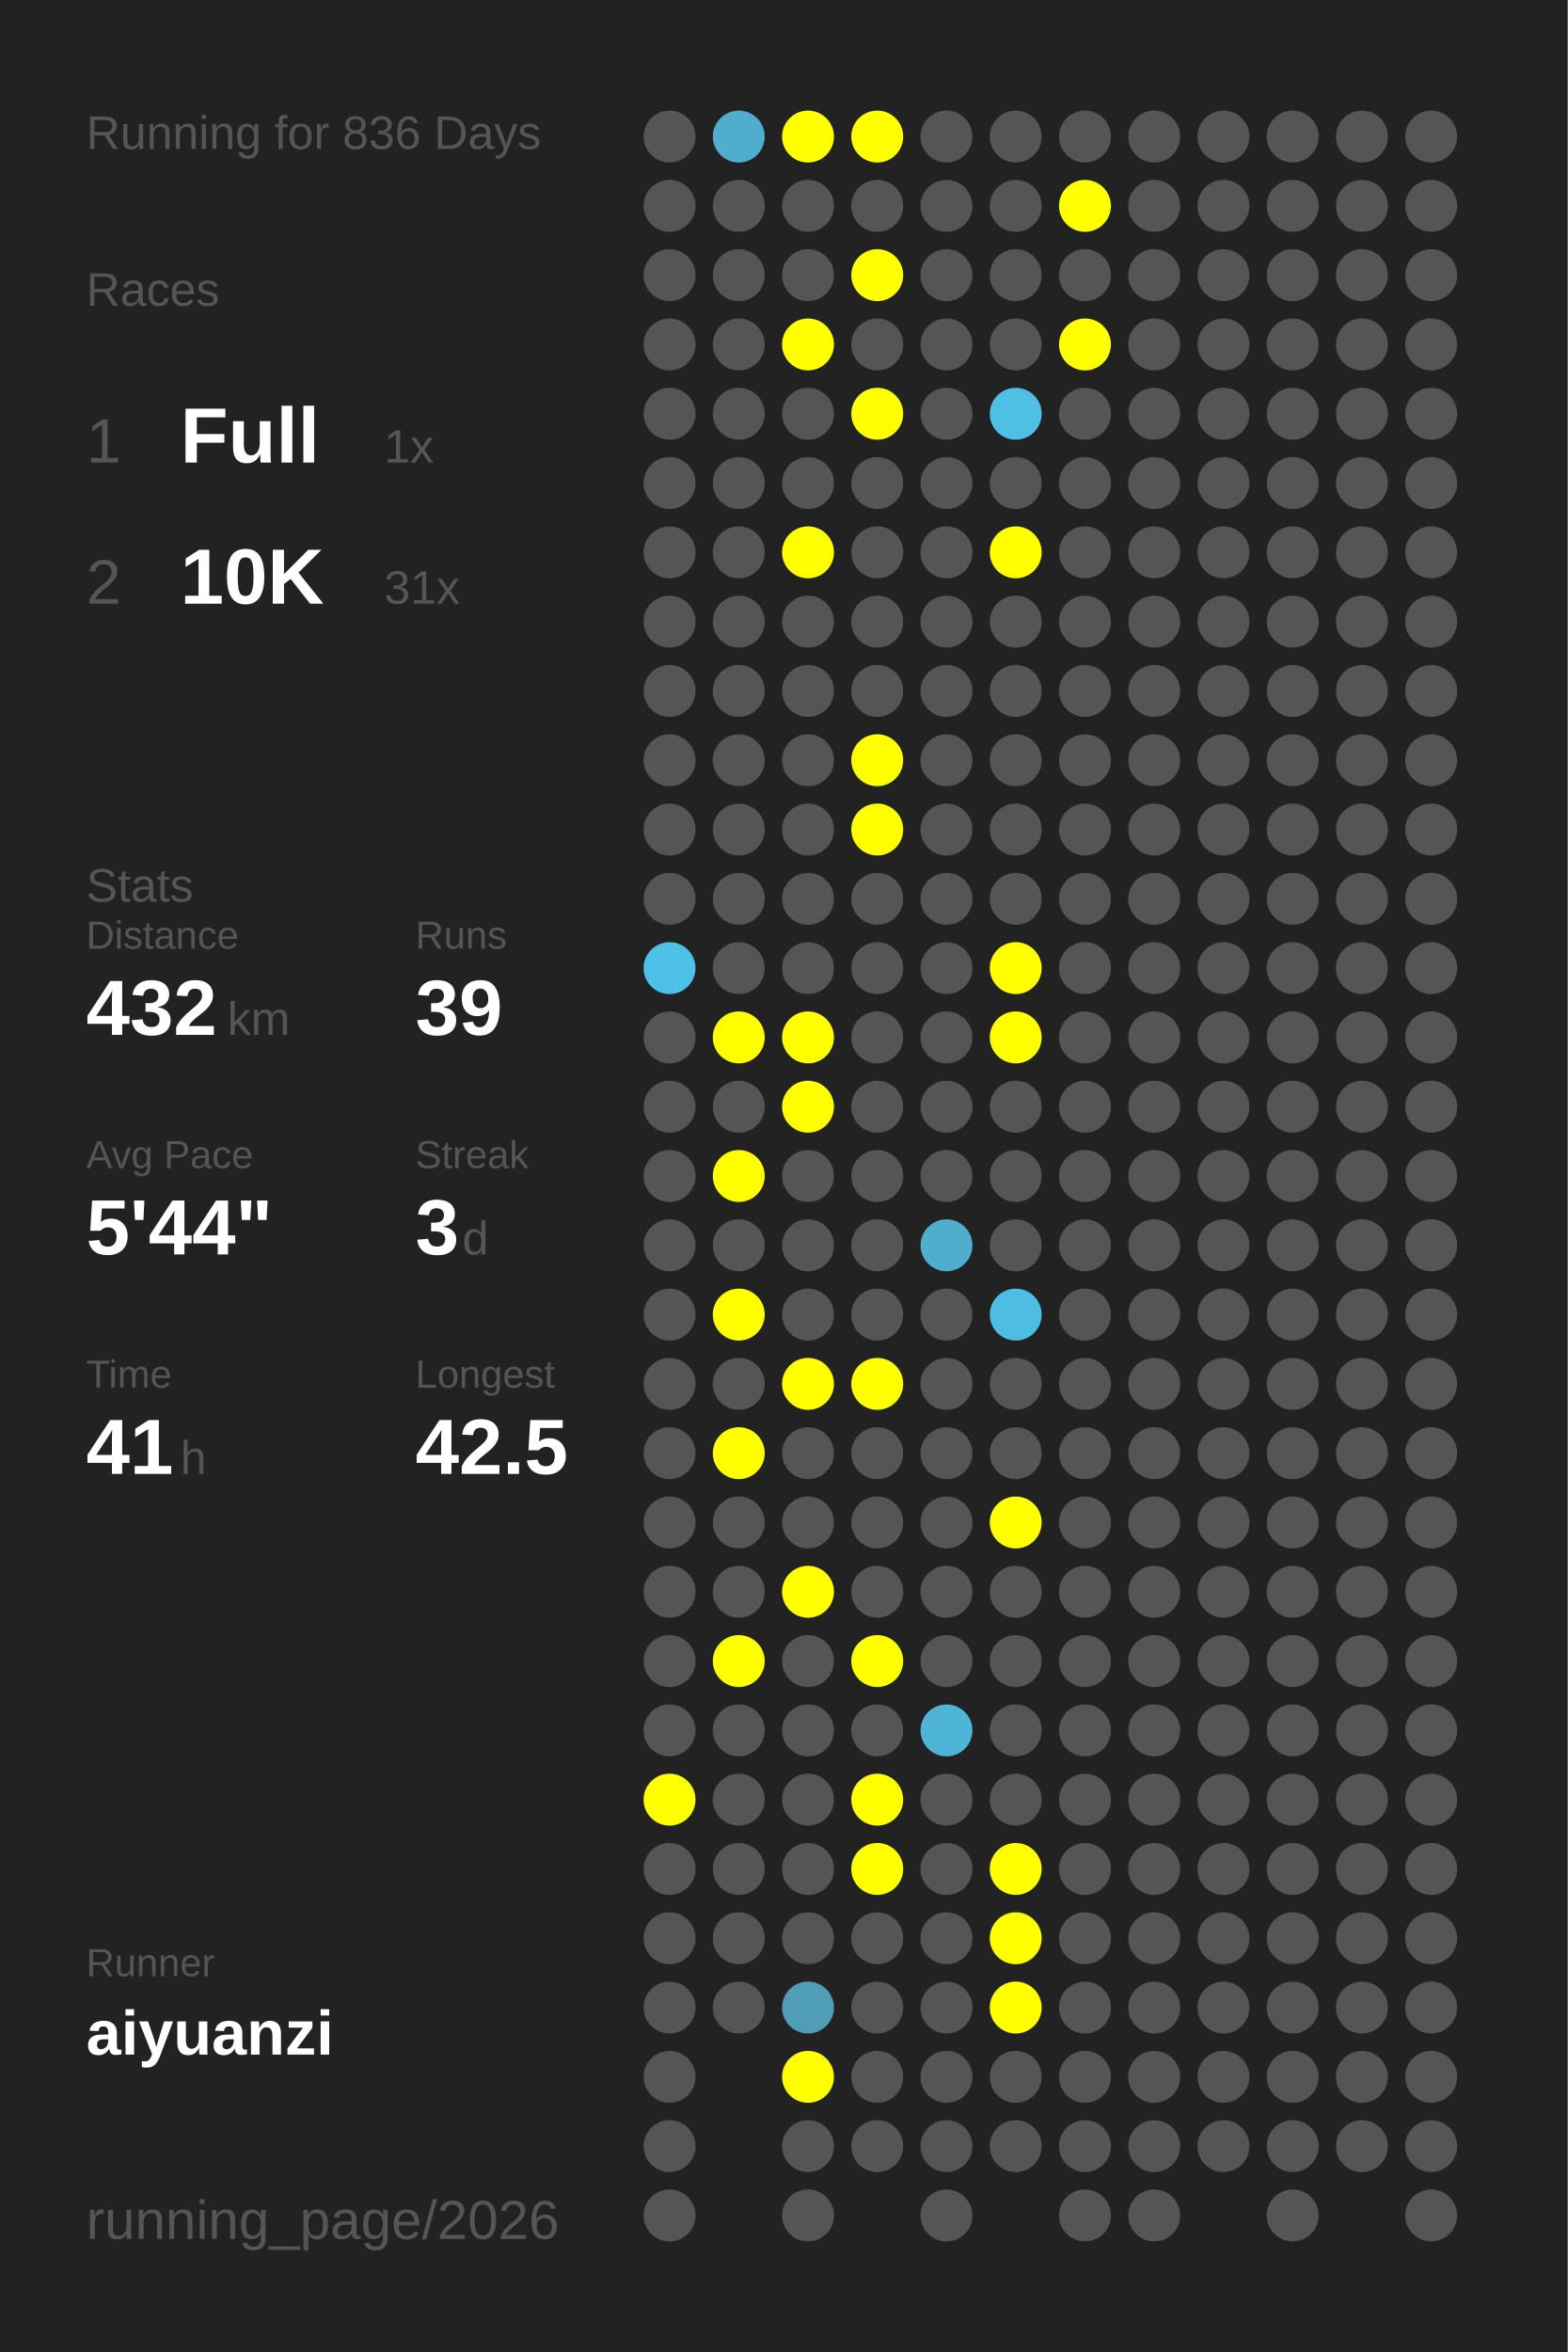
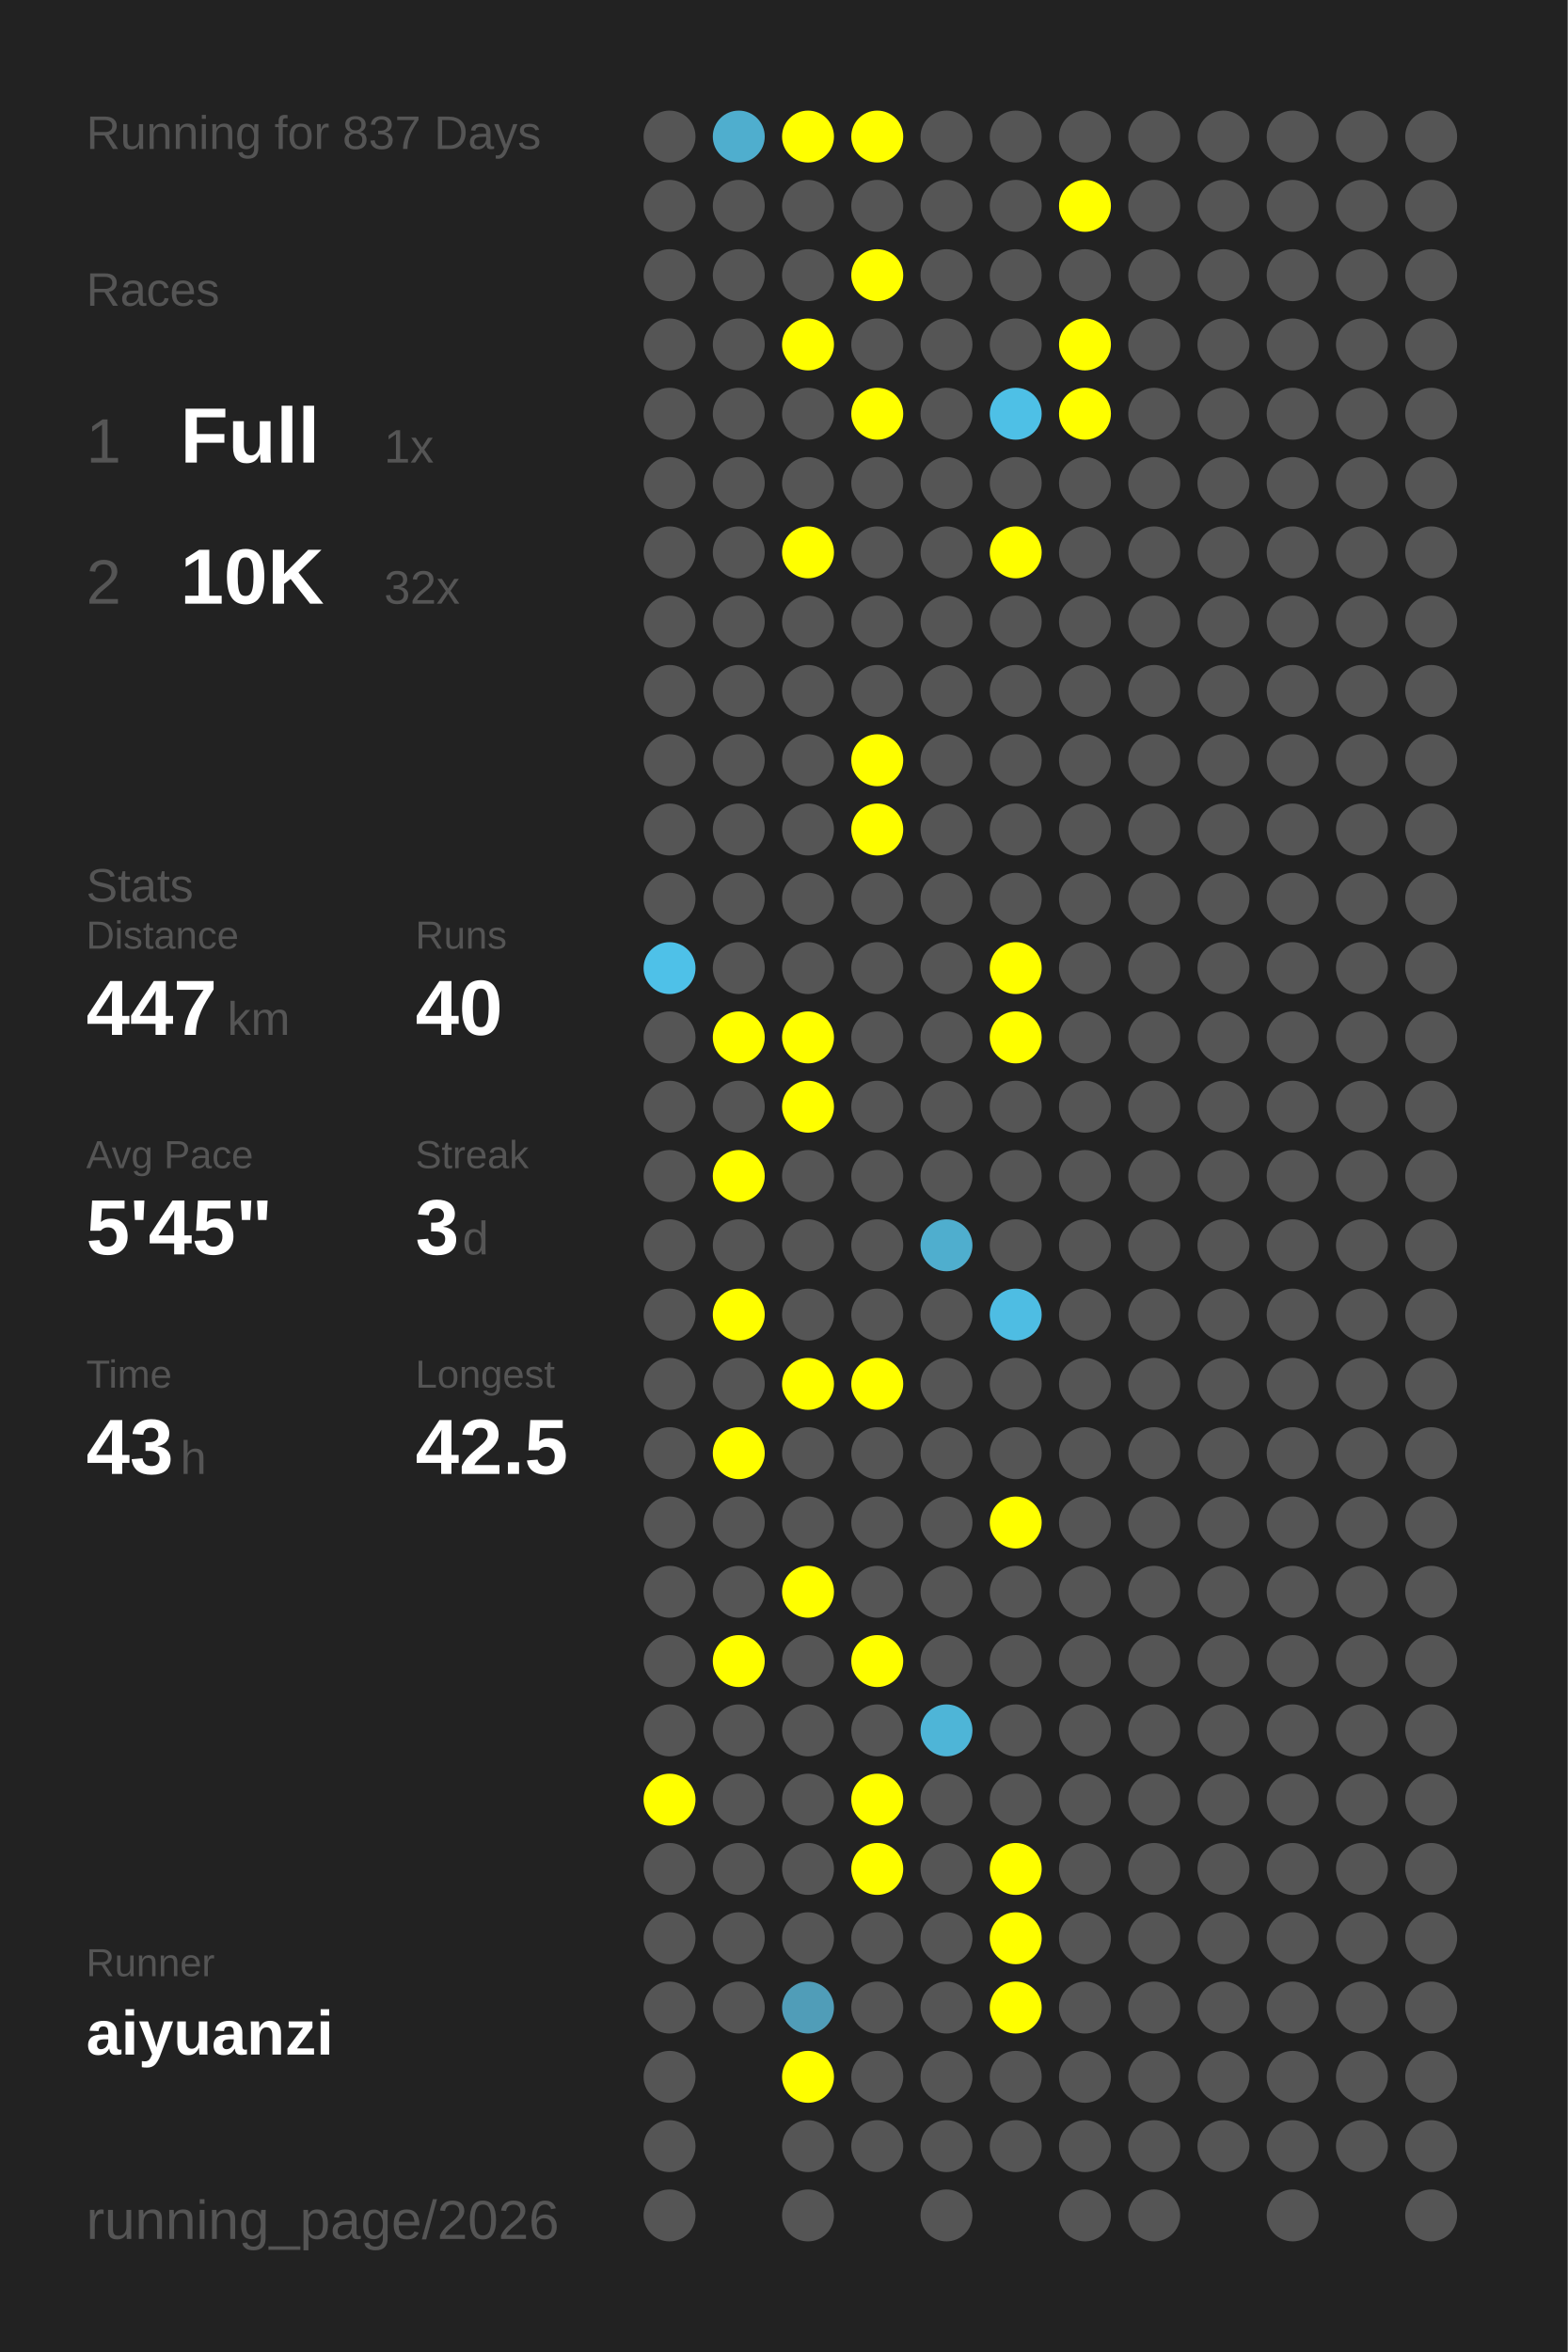
<svg xmlns="http://www.w3.org/2000/svg" baseProfile="full" height="300mm" version="1.1" viewBox="0,0,200,300" width="200mm">
  <defs />
  <rect fill="#222222" height="300" width="200" x="0" y="0" />
-   <text fill="#555555" style="font-size:6px; font-family:Arial;" x="11" y="19">Running for 836 Days</text>
+   <text fill="#555555" style="font-size:6px; font-family:Arial;" x="11" y="19">Running for 837 Days</text>
  <text fill="#555555" style="font-size:6px; font-family:Arial;" x="11" y="39">Races</text>
  <text fill="#555555" style="font-size:8px; font-family:Arial;" x="11" y="59">1</text>
  <text fill="#FFFFFF" style="font-size:10px; font-family:Arial; font-weight:bold;" x="23" y="59">Full</text>
  <text fill="#555555" style="font-size:6px; font-family:Arial;" x="49" y="59">1x</text>
  <text fill="#555555" style="font-size:8px; font-family:Arial;" x="11" y="77">2</text>
  <text fill="#FFFFFF" style="font-size:10px; font-family:Arial; font-weight:bold;" x="23" y="77">10K</text>
-   <text fill="#555555" style="font-size:6px; font-family:Arial;" x="49" y="77">31x</text>
+   <text fill="#555555" style="font-size:6px; font-family:Arial;" x="49" y="77">32x</text>
  <text fill="#555555" style="font-size:6px; font-family:Arial;" x="11" y="115">Stats</text>
  <text fill="#555555" style="font-size:5px; font-family:Arial;" x="11" y="121">Distance</text>
-   <text fill="#FFFFFF" style="font-size:10px; font-family:Arial; font-weight:bold;" x="11" y="132">432</text>
+   <text fill="#FFFFFF" style="font-size:10px; font-family:Arial; font-weight:bold;" x="11" y="132">447</text>
  <text fill="#555555" style="font-size:6px; font-family:Arial;" x="29" y="132">km</text>
  <text fill="#555555" style="font-size:5px; font-family:Arial;" x="53" y="121">Runs</text>
-   <text fill="#FFFFFF" style="font-size:10px; font-family:Arial; font-weight:bold;" x="53" y="132">39</text>
+   <text fill="#FFFFFF" style="font-size:10px; font-family:Arial; font-weight:bold;" x="53" y="132">40</text>
  <text fill="#555555" style="font-size:5px; font-family:Arial;" x="11" y="149">Avg Pace</text>
-   <text fill="#FFFFFF" style="font-size:10px; font-family:Arial; font-weight:bold;" x="11" y="160">5'44"</text>
+   <text fill="#FFFFFF" style="font-size:10px; font-family:Arial; font-weight:bold;" x="11" y="160">5'45"</text>
  <text fill="#555555" style="font-size:5px; font-family:Arial;" x="53" y="149">Streak</text>
  <text fill="#FFFFFF" style="font-size:10px; font-family:Arial; font-weight:bold;" x="53" y="160">3</text>
  <text fill="#555555" style="font-size:6px; font-family:Arial;" x="59" y="160">d</text>
  <text fill="#555555" style="font-size:5px; font-family:Arial;" x="11" y="177">Time</text>
-   <text fill="#FFFFFF" style="font-size:10px; font-family:Arial; font-weight:bold;" x="11" y="188">41</text>
+   <text fill="#FFFFFF" style="font-size:10px; font-family:Arial; font-weight:bold;" x="11" y="188">43</text>
  <text fill="#555555" style="font-size:6px; font-family:Arial;" x="23" y="188">h</text>
  <text fill="#555555" style="font-size:5px; font-family:Arial;" x="53" y="177">Longest</text>
  <text fill="#FFFFFF" style="font-size:10px; font-family:Arial; font-weight:bold;" x="53" y="188">42.5</text>
  <text fill="#555555" style="font-size:5px; font-family:Arial;" x="11" y="252.065">Runner</text>
  <text fill="#FFFFFF" style="font-size:8px; font-family:Arial; font-weight:bold;" x="11" y="262.065">aiyuanzi</text>
  <text fill="#555555" style="font-size:7px; font-family:Arial;" x="11" y="285.581">running_page/2026</text>
  <circle cx="85.417" cy="17.419" fill="#555555" r="3.312" />
  <circle cx="85.417" cy="26.258" fill="#555555" r="3.312" />
  <circle cx="85.417" cy="35.097" fill="#555555" r="3.312" />
  <circle cx="85.417" cy="43.935" fill="#555555" r="3.312" />
  <circle cx="85.417" cy="52.774" fill="#555555" r="3.312" />
  <circle cx="85.417" cy="61.613" fill="#555555" r="3.312" />
  <circle cx="85.417" cy="70.452" fill="#555555" r="3.312" />
  <circle cx="85.417" cy="79.29" fill="#555555" r="3.312" />
  <circle cx="85.417" cy="88.129" fill="#555555" r="3.312" />
  <circle cx="85.417" cy="96.968" fill="#555555" r="3.312" />
  <circle cx="85.417" cy="105.806" fill="#555555" r="3.312" />
  <circle cx="85.417" cy="114.645" fill="#555555" r="3.312" />
  <circle cx="85.417" cy="123.484" fill="#4ec1e8" r="3.312" />
  <circle cx="85.417" cy="132.323" fill="#555555" r="3.312" />
  <circle cx="85.417" cy="141.161" fill="#555555" r="3.312" />
  <circle cx="85.417" cy="150" fill="#555555" r="3.312" />
  <circle cx="85.417" cy="158.839" fill="#555555" r="3.312" />
  <circle cx="85.417" cy="167.677" fill="#555555" r="3.312" />
  <circle cx="85.417" cy="176.516" fill="#555555" r="3.312" />
  <circle cx="85.417" cy="185.355" fill="#555555" r="3.312" />
  <circle cx="85.417" cy="194.194" fill="#555555" r="3.312" />
  <circle cx="85.417" cy="203.032" fill="#555555" r="3.312" />
  <circle cx="85.417" cy="211.871" fill="#555555" r="3.312" />
  <circle cx="85.417" cy="220.71" fill="#555555" r="3.312" />
  <circle cx="85.417" cy="229.548" fill="#FFFF00" r="3.312" />
  <circle cx="85.417" cy="238.387" fill="#555555" r="3.312" />
  <circle cx="85.417" cy="247.226" fill="#555555" r="3.312" />
  <circle cx="85.417" cy="256.065" fill="#555555" r="3.312" />
  <circle cx="85.417" cy="264.903" fill="#555555" r="3.312" />
  <circle cx="85.417" cy="273.742" fill="#555555" r="3.312" />
  <circle cx="85.417" cy="282.581" fill="#555555" r="3.312" />
  <circle cx="94.25" cy="17.419" fill="#4faece" r="3.312" />
  <circle cx="94.25" cy="26.258" fill="#555555" r="3.312" />
  <circle cx="94.25" cy="35.097" fill="#555555" r="3.312" />
  <circle cx="94.25" cy="43.935" fill="#555555" r="3.312" />
  <circle cx="94.25" cy="52.774" fill="#555555" r="3.312" />
  <circle cx="94.25" cy="61.613" fill="#555555" r="3.312" />
  <circle cx="94.25" cy="70.452" fill="#555555" r="3.312" />
  <circle cx="94.25" cy="79.29" fill="#555555" r="3.312" />
  <circle cx="94.25" cy="88.129" fill="#555555" r="3.312" />
  <circle cx="94.25" cy="96.968" fill="#555555" r="3.312" />
  <circle cx="94.25" cy="105.806" fill="#555555" r="3.312" />
  <circle cx="94.25" cy="114.645" fill="#555555" r="3.312" />
  <circle cx="94.25" cy="123.484" fill="#555555" r="3.312" />
  <circle cx="94.25" cy="132.323" fill="#FFFF00" r="3.312" />
  <circle cx="94.25" cy="141.161" fill="#555555" r="3.312" />
  <circle cx="94.25" cy="150" fill="#FFFF00" r="3.312" />
  <circle cx="94.25" cy="158.839" fill="#555555" r="3.312" />
  <circle cx="94.25" cy="167.677" fill="#FFFF00" r="3.312" />
  <circle cx="94.25" cy="176.516" fill="#555555" r="3.312" />
  <circle cx="94.25" cy="185.355" fill="#FFFF00" r="3.312" />
  <circle cx="94.25" cy="194.194" fill="#555555" r="3.312" />
  <circle cx="94.25" cy="203.032" fill="#555555" r="3.312" />
  <circle cx="94.25" cy="211.871" fill="#FFFF00" r="3.312" />
  <circle cx="94.25" cy="220.71" fill="#555555" r="3.312" />
  <circle cx="94.25" cy="229.548" fill="#555555" r="3.312" />
  <circle cx="94.25" cy="238.387" fill="#555555" r="3.312" />
  <circle cx="94.25" cy="247.226" fill="#555555" r="3.312" />
  <circle cx="94.25" cy="256.065" fill="#555555" r="3.312" />
  <circle cx="103.083" cy="17.419" fill="#FFFF00" r="3.312" />
  <circle cx="103.083" cy="26.258" fill="#555555" r="3.312" />
  <circle cx="103.083" cy="35.097" fill="#555555" r="3.312" />
  <circle cx="103.083" cy="43.935" fill="#FFFF00" r="3.312" />
  <circle cx="103.083" cy="52.774" fill="#555555" r="3.312" />
  <circle cx="103.083" cy="61.613" fill="#555555" r="3.312" />
  <circle cx="103.083" cy="70.452" fill="#FFFF00" r="3.312" />
  <circle cx="103.083" cy="79.29" fill="#555555" r="3.312" />
  <circle cx="103.083" cy="88.129" fill="#555555" r="3.312" />
  <circle cx="103.083" cy="96.968" fill="#555555" r="3.312" />
  <circle cx="103.083" cy="105.806" fill="#555555" r="3.312" />
  <circle cx="103.083" cy="114.645" fill="#555555" r="3.312" />
  <circle cx="103.083" cy="123.484" fill="#555555" r="3.312" />
  <circle cx="103.083" cy="132.323" fill="#FFFF00" r="3.312" />
  <circle cx="103.083" cy="141.161" fill="#FFFF00" r="3.312" />
  <circle cx="103.083" cy="150" fill="#555555" r="3.312" />
  <circle cx="103.083" cy="158.839" fill="#555555" r="3.312" />
  <circle cx="103.083" cy="167.677" fill="#555555" r="3.312" />
  <circle cx="103.083" cy="176.516" fill="#FFFF00" r="3.312" />
  <circle cx="103.083" cy="185.355" fill="#555555" r="3.312" />
  <circle cx="103.083" cy="194.194" fill="#555555" r="3.312" />
  <circle cx="103.083" cy="203.032" fill="#FFFF00" r="3.312" />
  <circle cx="103.083" cy="211.871" fill="#555555" r="3.312" />
  <circle cx="103.083" cy="220.71" fill="#555555" r="3.312" />
  <circle cx="103.083" cy="229.548" fill="#555555" r="3.312" />
  <circle cx="103.083" cy="238.387" fill="#555555" r="3.312" />
  <circle cx="103.083" cy="247.226" fill="#555555" r="3.312" />
  <circle cx="103.083" cy="256.065" fill="#509db8" r="3.312" />
  <circle cx="103.083" cy="264.903" fill="#FFFF00" r="3.312" />
  <circle cx="103.083" cy="273.742" fill="#555555" r="3.312" />
  <circle cx="103.083" cy="282.581" fill="#555555" r="3.312" />
  <circle cx="111.917" cy="17.419" fill="#FFFF00" r="3.312" />
  <circle cx="111.917" cy="26.258" fill="#555555" r="3.312" />
  <circle cx="111.917" cy="35.097" fill="#FFFF00" r="3.312" />
  <circle cx="111.917" cy="43.935" fill="#555555" r="3.312" />
  <circle cx="111.917" cy="52.774" fill="#FFFF00" r="3.312" />
  <circle cx="111.917" cy="61.613" fill="#555555" r="3.312" />
  <circle cx="111.917" cy="70.452" fill="#555555" r="3.312" />
  <circle cx="111.917" cy="79.29" fill="#555555" r="3.312" />
  <circle cx="111.917" cy="88.129" fill="#555555" r="3.312" />
  <circle cx="111.917" cy="96.968" fill="#FFFF00" r="3.312" />
  <circle cx="111.917" cy="105.806" fill="#FFFF00" r="3.312" />
  <circle cx="111.917" cy="114.645" fill="#555555" r="3.312" />
  <circle cx="111.917" cy="123.484" fill="#555555" r="3.312" />
  <circle cx="111.917" cy="132.323" fill="#555555" r="3.312" />
  <circle cx="111.917" cy="141.161" fill="#555555" r="3.312" />
  <circle cx="111.917" cy="150" fill="#555555" r="3.312" />
  <circle cx="111.917" cy="158.839" fill="#555555" r="3.312" />
  <circle cx="111.917" cy="167.677" fill="#555555" r="3.312" />
  <circle cx="111.917" cy="176.516" fill="#FFFF00" r="3.312" />
  <circle cx="111.917" cy="185.355" fill="#555555" r="3.312" />
  <circle cx="111.917" cy="194.194" fill="#555555" r="3.312" />
  <circle cx="111.917" cy="203.032" fill="#555555" r="3.312" />
  <circle cx="111.917" cy="211.871" fill="#FFFF00" r="3.312" />
  <circle cx="111.917" cy="220.71" fill="#555555" r="3.312" />
  <circle cx="111.917" cy="229.548" fill="#FFFF00" r="3.312" />
  <circle cx="111.917" cy="238.387" fill="#FFFF00" r="3.312" />
  <circle cx="111.917" cy="247.226" fill="#555555" r="3.312" />
  <circle cx="111.917" cy="256.065" fill="#555555" r="3.312" />
  <circle cx="111.917" cy="264.903" fill="#555555" r="3.312" />
  <circle cx="111.917" cy="273.742" fill="#555555" r="3.312" />
  <circle cx="120.75" cy="17.419" fill="#555555" r="3.312" />
  <circle cx="120.75" cy="26.258" fill="#555555" r="3.312" />
  <circle cx="120.75" cy="35.097" fill="#555555" r="3.312" />
  <circle cx="120.75" cy="43.935" fill="#555555" r="3.312" />
  <circle cx="120.75" cy="52.774" fill="#555555" r="3.312" />
  <circle cx="120.75" cy="61.613" fill="#555555" r="3.312" />
  <circle cx="120.75" cy="70.452" fill="#555555" r="3.312" />
  <circle cx="120.75" cy="79.29" fill="#555555" r="3.312" />
  <circle cx="120.75" cy="88.129" fill="#555555" r="3.312" />
  <circle cx="120.75" cy="96.968" fill="#555555" r="3.312" />
  <circle cx="120.75" cy="105.806" fill="#555555" r="3.312" />
  <circle cx="120.75" cy="114.645" fill="#555555" r="3.312" />
  <circle cx="120.75" cy="123.484" fill="#555555" r="3.312" />
  <circle cx="120.75" cy="132.323" fill="#555555" r="3.312" />
  <circle cx="120.75" cy="141.161" fill="#555555" r="3.312" />
  <circle cx="120.75" cy="150" fill="#555555" r="3.312" />
  <circle cx="120.75" cy="158.839" fill="#4faece" r="3.312" />
  <circle cx="120.75" cy="167.677" fill="#555555" r="3.312" />
  <circle cx="120.75" cy="176.516" fill="#555555" r="3.312" />
  <circle cx="120.75" cy="185.355" fill="#555555" r="3.312" />
  <circle cx="120.75" cy="194.194" fill="#555555" r="3.312" />
  <circle cx="120.75" cy="203.032" fill="#555555" r="3.312" />
  <circle cx="120.75" cy="211.871" fill="#555555" r="3.312" />
  <circle cx="120.75" cy="220.71" fill="#4eb5d7" r="3.312" />
  <circle cx="120.75" cy="229.548" fill="#555555" r="3.312" />
  <circle cx="120.75" cy="238.387" fill="#555555" r="3.312" />
  <circle cx="120.75" cy="247.226" fill="#555555" r="3.312" />
  <circle cx="120.75" cy="256.065" fill="#555555" r="3.312" />
  <circle cx="120.75" cy="264.903" fill="#555555" r="3.312" />
  <circle cx="120.75" cy="273.742" fill="#555555" r="3.312" />
  <circle cx="120.75" cy="282.581" fill="#555555" r="3.312" />
  <circle cx="129.583" cy="17.419" fill="#555555" r="3.312" />
  <circle cx="129.583" cy="26.258" fill="#555555" r="3.312" />
  <circle cx="129.583" cy="35.097" fill="#555555" r="3.312" />
  <circle cx="129.583" cy="43.935" fill="#555555" r="3.312" />
  <circle cx="129.583" cy="52.774" fill="#4ec0e6" r="3.312" />
  <circle cx="129.583" cy="61.613" fill="#555555" r="3.312" />
  <circle cx="129.583" cy="70.452" fill="#FFFF00" r="3.312" />
  <circle cx="129.583" cy="79.29" fill="#555555" r="3.312" />
  <circle cx="129.583" cy="88.129" fill="#555555" r="3.312" />
  <circle cx="129.583" cy="96.968" fill="#555555" r="3.312" />
  <circle cx="129.583" cy="105.806" fill="#555555" r="3.312" />
  <circle cx="129.583" cy="114.645" fill="#555555" r="3.312" />
  <circle cx="129.583" cy="123.484" fill="#FFFF00" r="3.312" />
  <circle cx="129.583" cy="132.323" fill="#FFFF00" r="3.312" />
  <circle cx="129.583" cy="141.161" fill="#555555" r="3.312" />
  <circle cx="129.583" cy="150" fill="#555555" r="3.312" />
  <circle cx="129.583" cy="158.839" fill="#555555" r="3.312" />
  <circle cx="129.583" cy="167.677" fill="#4ebde3" r="3.312" />
  <circle cx="129.583" cy="176.516" fill="#555555" r="3.312" />
  <circle cx="129.583" cy="185.355" fill="#555555" r="3.312" />
  <circle cx="129.583" cy="194.194" fill="#FFFF00" r="3.312" />
  <circle cx="129.583" cy="203.032" fill="#555555" r="3.312" />
  <circle cx="129.583" cy="211.871" fill="#555555" r="3.312" />
  <circle cx="129.583" cy="220.71" fill="#555555" r="3.312" />
  <circle cx="129.583" cy="229.548" fill="#555555" r="3.312" />
  <circle cx="129.583" cy="238.387" fill="#FFFF00" r="3.312" />
  <circle cx="129.583" cy="247.226" fill="#FFFF00" r="3.312" />
  <circle cx="129.583" cy="256.065" fill="#FFFF00" r="3.312" />
  <circle cx="129.583" cy="264.903" fill="#555555" r="3.312" />
  <circle cx="129.583" cy="273.742" fill="#555555" r="3.312" />
  <circle cx="138.417" cy="17.419" fill="#555555" r="3.312" />
  <circle cx="138.417" cy="26.258" fill="#FFFF00" r="3.312" />
  <circle cx="138.417" cy="35.097" fill="#555555" r="3.312" />
  <circle cx="138.417" cy="43.935" fill="#FFFF00" r="3.312" />
-   <circle cx="138.417" cy="52.774" fill="#555555" r="3.312" />
+   <circle cx="138.417" cy="52.774" fill="#FFFF00" r="3.312" />
  <circle cx="138.417" cy="61.613" fill="#555555" r="3.312" />
  <circle cx="138.417" cy="70.452" fill="#555555" r="3.312" />
  <circle cx="138.417" cy="79.29" fill="#555555" r="3.312" />
  <circle cx="138.417" cy="88.129" fill="#555555" r="3.312" />
  <circle cx="138.417" cy="96.968" fill="#555555" r="3.312" />
  <circle cx="138.417" cy="105.806" fill="#555555" r="3.312" />
  <circle cx="138.417" cy="114.645" fill="#555555" r="3.312" />
  <circle cx="138.417" cy="123.484" fill="#555555" r="3.312" />
  <circle cx="138.417" cy="132.323" fill="#555555" r="3.312" />
  <circle cx="138.417" cy="141.161" fill="#555555" r="3.312" />
  <circle cx="138.417" cy="150" fill="#555555" r="3.312" />
  <circle cx="138.417" cy="158.839" fill="#555555" r="3.312" />
  <circle cx="138.417" cy="167.677" fill="#555555" r="3.312" />
  <circle cx="138.417" cy="176.516" fill="#555555" r="3.312" />
  <circle cx="138.417" cy="185.355" fill="#555555" r="3.312" />
  <circle cx="138.417" cy="194.194" fill="#555555" r="3.312" />
  <circle cx="138.417" cy="203.032" fill="#555555" r="3.312" />
  <circle cx="138.417" cy="211.871" fill="#555555" r="3.312" />
  <circle cx="138.417" cy="220.71" fill="#555555" r="3.312" />
  <circle cx="138.417" cy="229.548" fill="#555555" r="3.312" />
  <circle cx="138.417" cy="238.387" fill="#555555" r="3.312" />
  <circle cx="138.417" cy="247.226" fill="#555555" r="3.312" />
  <circle cx="138.417" cy="256.065" fill="#555555" r="3.312" />
  <circle cx="138.417" cy="264.903" fill="#555555" r="3.312" />
  <circle cx="138.417" cy="273.742" fill="#555555" r="3.312" />
  <circle cx="138.417" cy="282.581" fill="#555555" r="3.312" />
  <circle cx="147.25" cy="17.419" fill="#555555" r="3.312" />
  <circle cx="147.25" cy="26.258" fill="#555555" r="3.312" />
  <circle cx="147.25" cy="35.097" fill="#555555" r="3.312" />
  <circle cx="147.25" cy="43.935" fill="#555555" r="3.312" />
  <circle cx="147.25" cy="52.774" fill="#555555" r="3.312" />
  <circle cx="147.25" cy="61.613" fill="#555555" r="3.312" />
  <circle cx="147.25" cy="70.452" fill="#555555" r="3.312" />
  <circle cx="147.25" cy="79.29" fill="#555555" r="3.312" />
  <circle cx="147.25" cy="88.129" fill="#555555" r="3.312" />
  <circle cx="147.25" cy="96.968" fill="#555555" r="3.312" />
  <circle cx="147.25" cy="105.806" fill="#555555" r="3.312" />
  <circle cx="147.25" cy="114.645" fill="#555555" r="3.312" />
  <circle cx="147.25" cy="123.484" fill="#555555" r="3.312" />
  <circle cx="147.25" cy="132.323" fill="#555555" r="3.312" />
  <circle cx="147.25" cy="141.161" fill="#555555" r="3.312" />
  <circle cx="147.25" cy="150" fill="#555555" r="3.312" />
  <circle cx="147.25" cy="158.839" fill="#555555" r="3.312" />
  <circle cx="147.25" cy="167.677" fill="#555555" r="3.312" />
  <circle cx="147.25" cy="176.516" fill="#555555" r="3.312" />
  <circle cx="147.25" cy="185.355" fill="#555555" r="3.312" />
  <circle cx="147.25" cy="194.194" fill="#555555" r="3.312" />
  <circle cx="147.25" cy="203.032" fill="#555555" r="3.312" />
  <circle cx="147.25" cy="211.871" fill="#555555" r="3.312" />
  <circle cx="147.25" cy="220.71" fill="#555555" r="3.312" />
  <circle cx="147.25" cy="229.548" fill="#555555" r="3.312" />
  <circle cx="147.25" cy="238.387" fill="#555555" r="3.312" />
  <circle cx="147.25" cy="247.226" fill="#555555" r="3.312" />
  <circle cx="147.25" cy="256.065" fill="#555555" r="3.312" />
  <circle cx="147.25" cy="264.903" fill="#555555" r="3.312" />
  <circle cx="147.25" cy="273.742" fill="#555555" r="3.312" />
  <circle cx="147.25" cy="282.581" fill="#555555" r="3.312" />
  <circle cx="156.083" cy="17.419" fill="#555555" r="3.312" />
  <circle cx="156.083" cy="26.258" fill="#555555" r="3.312" />
  <circle cx="156.083" cy="35.097" fill="#555555" r="3.312" />
  <circle cx="156.083" cy="43.935" fill="#555555" r="3.312" />
  <circle cx="156.083" cy="52.774" fill="#555555" r="3.312" />
  <circle cx="156.083" cy="61.613" fill="#555555" r="3.312" />
  <circle cx="156.083" cy="70.452" fill="#555555" r="3.312" />
  <circle cx="156.083" cy="79.29" fill="#555555" r="3.312" />
  <circle cx="156.083" cy="88.129" fill="#555555" r="3.312" />
  <circle cx="156.083" cy="96.968" fill="#555555" r="3.312" />
  <circle cx="156.083" cy="105.806" fill="#555555" r="3.312" />
  <circle cx="156.083" cy="114.645" fill="#555555" r="3.312" />
  <circle cx="156.083" cy="123.484" fill="#555555" r="3.312" />
  <circle cx="156.083" cy="132.323" fill="#555555" r="3.312" />
  <circle cx="156.083" cy="141.161" fill="#555555" r="3.312" />
  <circle cx="156.083" cy="150" fill="#555555" r="3.312" />
  <circle cx="156.083" cy="158.839" fill="#555555" r="3.312" />
  <circle cx="156.083" cy="167.677" fill="#555555" r="3.312" />
  <circle cx="156.083" cy="176.516" fill="#555555" r="3.312" />
  <circle cx="156.083" cy="185.355" fill="#555555" r="3.312" />
  <circle cx="156.083" cy="194.194" fill="#555555" r="3.312" />
  <circle cx="156.083" cy="203.032" fill="#555555" r="3.312" />
  <circle cx="156.083" cy="211.871" fill="#555555" r="3.312" />
  <circle cx="156.083" cy="220.71" fill="#555555" r="3.312" />
  <circle cx="156.083" cy="229.548" fill="#555555" r="3.312" />
  <circle cx="156.083" cy="238.387" fill="#555555" r="3.312" />
  <circle cx="156.083" cy="247.226" fill="#555555" r="3.312" />
  <circle cx="156.083" cy="256.065" fill="#555555" r="3.312" />
  <circle cx="156.083" cy="264.903" fill="#555555" r="3.312" />
  <circle cx="156.083" cy="273.742" fill="#555555" r="3.312" />
  <circle cx="164.917" cy="17.419" fill="#555555" r="3.312" />
  <circle cx="164.917" cy="26.258" fill="#555555" r="3.312" />
  <circle cx="164.917" cy="35.097" fill="#555555" r="3.312" />
  <circle cx="164.917" cy="43.935" fill="#555555" r="3.312" />
  <circle cx="164.917" cy="52.774" fill="#555555" r="3.312" />
  <circle cx="164.917" cy="61.613" fill="#555555" r="3.312" />
  <circle cx="164.917" cy="70.452" fill="#555555" r="3.312" />
  <circle cx="164.917" cy="79.29" fill="#555555" r="3.312" />
  <circle cx="164.917" cy="88.129" fill="#555555" r="3.312" />
  <circle cx="164.917" cy="96.968" fill="#555555" r="3.312" />
  <circle cx="164.917" cy="105.806" fill="#555555" r="3.312" />
  <circle cx="164.917" cy="114.645" fill="#555555" r="3.312" />
  <circle cx="164.917" cy="123.484" fill="#555555" r="3.312" />
  <circle cx="164.917" cy="132.323" fill="#555555" r="3.312" />
  <circle cx="164.917" cy="141.161" fill="#555555" r="3.312" />
  <circle cx="164.917" cy="150" fill="#555555" r="3.312" />
  <circle cx="164.917" cy="158.839" fill="#555555" r="3.312" />
  <circle cx="164.917" cy="167.677" fill="#555555" r="3.312" />
  <circle cx="164.917" cy="176.516" fill="#555555" r="3.312" />
  <circle cx="164.917" cy="185.355" fill="#555555" r="3.312" />
  <circle cx="164.917" cy="194.194" fill="#555555" r="3.312" />
  <circle cx="164.917" cy="203.032" fill="#555555" r="3.312" />
  <circle cx="164.917" cy="211.871" fill="#555555" r="3.312" />
  <circle cx="164.917" cy="220.71" fill="#555555" r="3.312" />
  <circle cx="164.917" cy="229.548" fill="#555555" r="3.312" />
  <circle cx="164.917" cy="238.387" fill="#555555" r="3.312" />
  <circle cx="164.917" cy="247.226" fill="#555555" r="3.312" />
  <circle cx="164.917" cy="256.065" fill="#555555" r="3.312" />
  <circle cx="164.917" cy="264.903" fill="#555555" r="3.312" />
  <circle cx="164.917" cy="273.742" fill="#555555" r="3.312" />
  <circle cx="164.917" cy="282.581" fill="#555555" r="3.312" />
  <circle cx="173.75" cy="17.419" fill="#555555" r="3.312" />
  <circle cx="173.75" cy="26.258" fill="#555555" r="3.312" />
  <circle cx="173.75" cy="35.097" fill="#555555" r="3.312" />
  <circle cx="173.75" cy="43.935" fill="#555555" r="3.312" />
  <circle cx="173.75" cy="52.774" fill="#555555" r="3.312" />
  <circle cx="173.75" cy="61.613" fill="#555555" r="3.312" />
  <circle cx="173.75" cy="70.452" fill="#555555" r="3.312" />
  <circle cx="173.75" cy="79.29" fill="#555555" r="3.312" />
  <circle cx="173.75" cy="88.129" fill="#555555" r="3.312" />
  <circle cx="173.75" cy="96.968" fill="#555555" r="3.312" />
  <circle cx="173.75" cy="105.806" fill="#555555" r="3.312" />
  <circle cx="173.75" cy="114.645" fill="#555555" r="3.312" />
  <circle cx="173.75" cy="123.484" fill="#555555" r="3.312" />
  <circle cx="173.75" cy="132.323" fill="#555555" r="3.312" />
  <circle cx="173.75" cy="141.161" fill="#555555" r="3.312" />
  <circle cx="173.75" cy="150" fill="#555555" r="3.312" />
  <circle cx="173.75" cy="158.839" fill="#555555" r="3.312" />
  <circle cx="173.75" cy="167.677" fill="#555555" r="3.312" />
  <circle cx="173.75" cy="176.516" fill="#555555" r="3.312" />
  <circle cx="173.75" cy="185.355" fill="#555555" r="3.312" />
  <circle cx="173.75" cy="194.194" fill="#555555" r="3.312" />
  <circle cx="173.75" cy="203.032" fill="#555555" r="3.312" />
  <circle cx="173.75" cy="211.871" fill="#555555" r="3.312" />
  <circle cx="173.75" cy="220.71" fill="#555555" r="3.312" />
  <circle cx="173.75" cy="229.548" fill="#555555" r="3.312" />
  <circle cx="173.75" cy="238.387" fill="#555555" r="3.312" />
  <circle cx="173.75" cy="247.226" fill="#555555" r="3.312" />
  <circle cx="173.75" cy="256.065" fill="#555555" r="3.312" />
  <circle cx="173.75" cy="264.903" fill="#555555" r="3.312" />
  <circle cx="173.75" cy="273.742" fill="#555555" r="3.312" />
  <circle cx="182.583" cy="17.419" fill="#555555" r="3.312" />
  <circle cx="182.583" cy="26.258" fill="#555555" r="3.312" />
  <circle cx="182.583" cy="35.097" fill="#555555" r="3.312" />
  <circle cx="182.583" cy="43.935" fill="#555555" r="3.312" />
  <circle cx="182.583" cy="52.774" fill="#555555" r="3.312" />
  <circle cx="182.583" cy="61.613" fill="#555555" r="3.312" />
  <circle cx="182.583" cy="70.452" fill="#555555" r="3.312" />
  <circle cx="182.583" cy="79.29" fill="#555555" r="3.312" />
  <circle cx="182.583" cy="88.129" fill="#555555" r="3.312" />
  <circle cx="182.583" cy="96.968" fill="#555555" r="3.312" />
  <circle cx="182.583" cy="105.806" fill="#555555" r="3.312" />
  <circle cx="182.583" cy="114.645" fill="#555555" r="3.312" />
  <circle cx="182.583" cy="123.484" fill="#555555" r="3.312" />
  <circle cx="182.583" cy="132.323" fill="#555555" r="3.312" />
  <circle cx="182.583" cy="141.161" fill="#555555" r="3.312" />
  <circle cx="182.583" cy="150" fill="#555555" r="3.312" />
  <circle cx="182.583" cy="158.839" fill="#555555" r="3.312" />
  <circle cx="182.583" cy="167.677" fill="#555555" r="3.312" />
  <circle cx="182.583" cy="176.516" fill="#555555" r="3.312" />
  <circle cx="182.583" cy="185.355" fill="#555555" r="3.312" />
  <circle cx="182.583" cy="194.194" fill="#555555" r="3.312" />
  <circle cx="182.583" cy="203.032" fill="#555555" r="3.312" />
  <circle cx="182.583" cy="211.871" fill="#555555" r="3.312" />
  <circle cx="182.583" cy="220.71" fill="#555555" r="3.312" />
  <circle cx="182.583" cy="229.548" fill="#555555" r="3.312" />
  <circle cx="182.583" cy="238.387" fill="#555555" r="3.312" />
  <circle cx="182.583" cy="247.226" fill="#555555" r="3.312" />
  <circle cx="182.583" cy="256.065" fill="#555555" r="3.312" />
  <circle cx="182.583" cy="264.903" fill="#555555" r="3.312" />
  <circle cx="182.583" cy="273.742" fill="#555555" r="3.312" />
  <circle cx="182.583" cy="282.581" fill="#555555" r="3.312" />
</svg>
